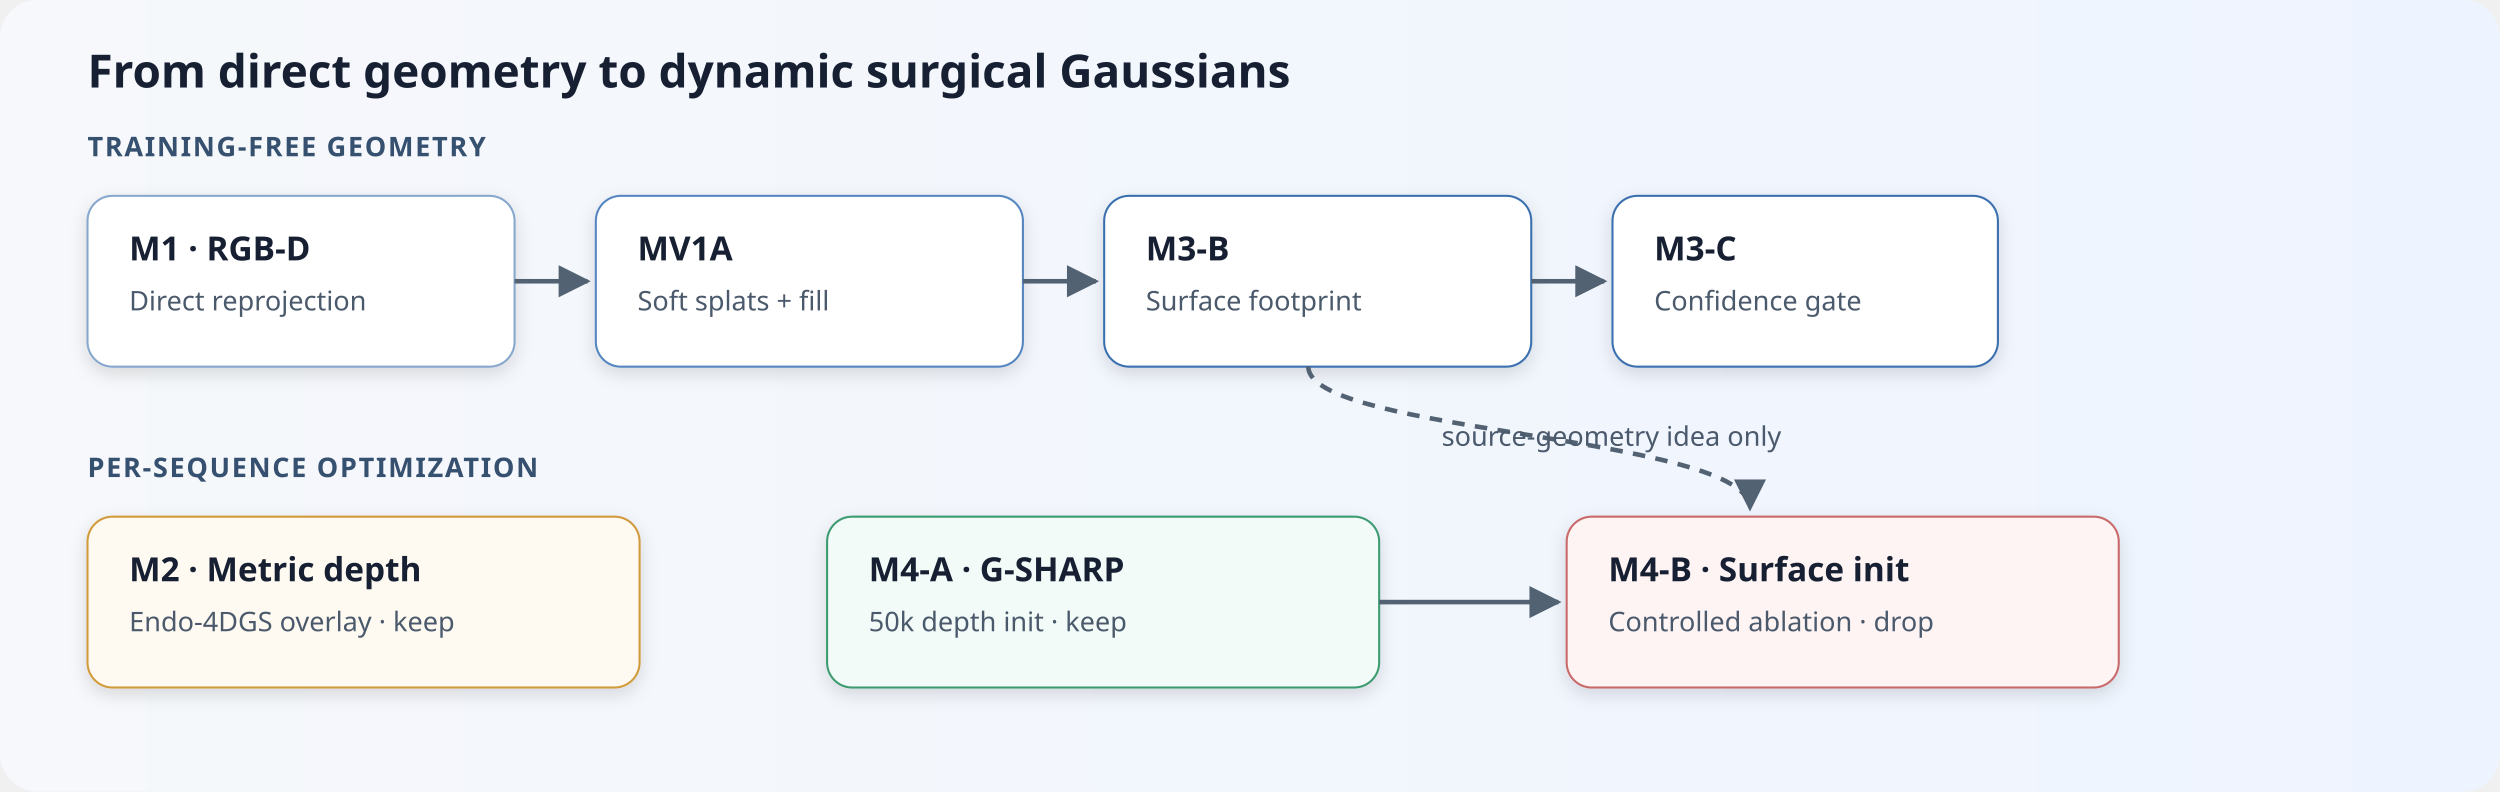
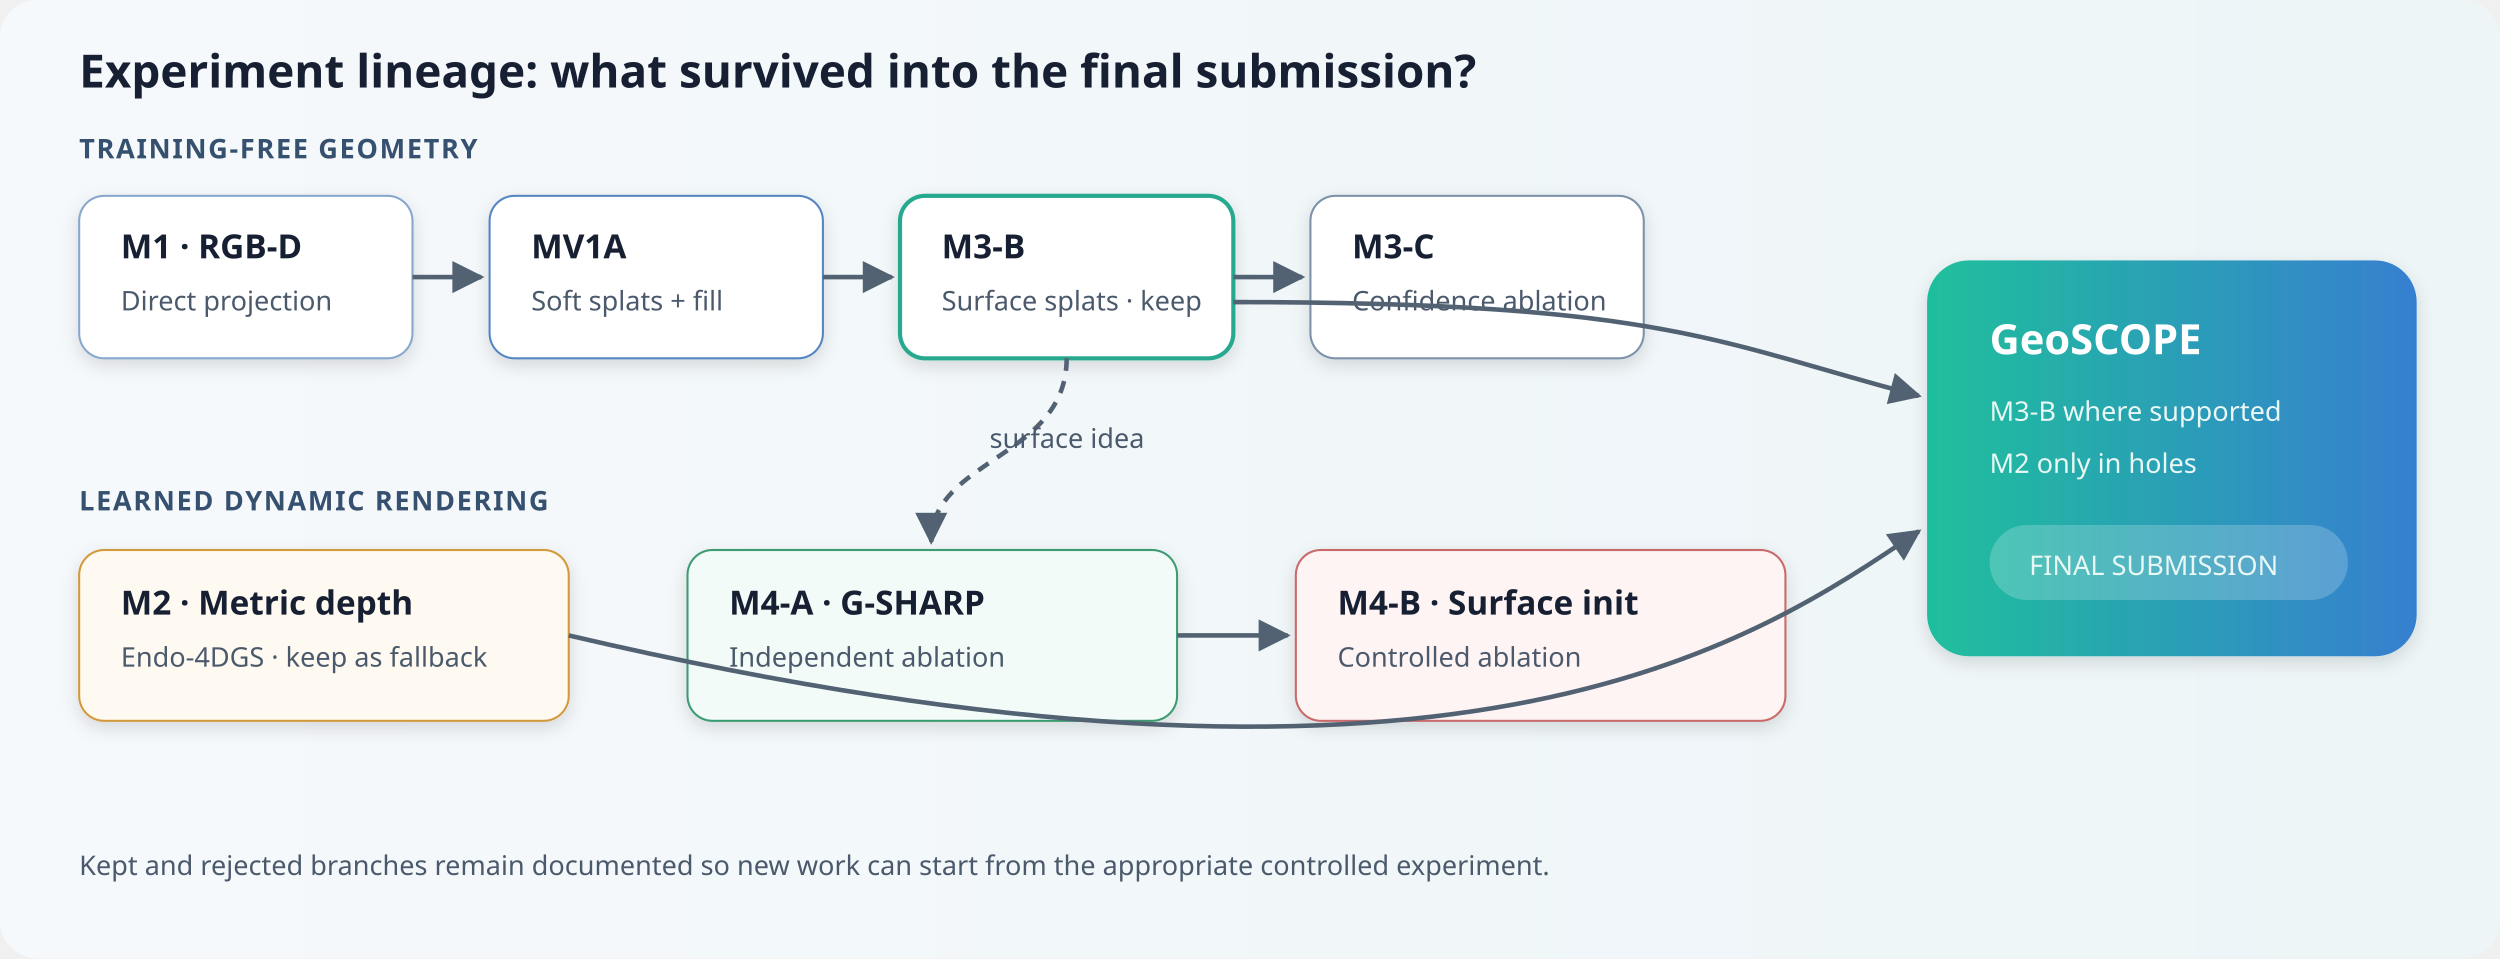
- <svg xmlns="http://www.w3.org/2000/svg" width="1200" height="380" viewBox="0 0 1200 380" role="img" aria-labelledby="title desc">
+ <svg xmlns="http://www.w3.org/2000/svg" width="1200" height="460" viewBox="0 0 1200 460" role="img" aria-labelledby="title desc">
  <defs>
    <linearGradient id="bg" x1="0" x2="1">
-       <stop offset="0" stop-color="#f6f8fb" />
-       <stop offset="1" stop-color="#eef4ff" />
+       <stop offset="0" stop-color="#f6f9fc" />
+       <stop offset="1" stop-color="#edf5f7" />
+     </linearGradient>
+     <linearGradient id="final" x1="0" x2="1">
+       <stop offset="0" stop-color="#1fbf9c" />
+       <stop offset="1" stop-color="#367fd0" />
    </linearGradient>
    <filter id="shadow" x="-20%" y="-20%" width="140%" height="140%">
      <feDropShadow dx="0" dy="3" stdDeviation="4" flood-opacity="0.13" />
    </filter>
-     <marker id="arrow" viewBox="0 0 10 10" refX="9" refY="5" markerWidth="7" markerHeight="7" orient="auto-start-reverse">
-       <path d="M 0 0 L 10 5 L 0 10 z" fill="#526273" />
+     <marker id="arrow" viewBox="0 0 10 10" refX="9" refY="5" markerWidth="7" markerHeight="7" orient="auto">
+       <path d="M0 0 L10 5 L0 10 z" fill="#526273" />
    </marker>
    <style>
-       .title { font: 700 22px system-ui, sans-serif; fill: #172033; }
+       .title { font: 750 22px system-ui, sans-serif; fill: #172033; }
      .label { font: 700 16px system-ui, sans-serif; fill: #172033; }
+       .white { font: 750 20px system-ui, sans-serif; fill: #fff; }
      .small { font: 13px system-ui, sans-serif; fill: #4a596b; }
+       .smallw { font: 13px system-ui, sans-serif; fill: #e9f8f5; }
      .branch { font: 700 13px system-ui, sans-serif; fill: #36506f; letter-spacing: .8px; }
      .edge { stroke: #526273; stroke-width: 2.2; fill: none; marker-end: url(#arrow); }
-       .dashed { stroke-dasharray: 6 5; }
+       .dash { stroke-dasharray: 6 5; }
    </style>
  </defs>
-   <rect width="1200" height="380" rx="18" fill="url(#bg)" />
-   <text x="42" y="42" class="title">From direct geometry to dynamic surgical Gaussians</text>
-   <text x="42" y="75" class="branch">TRAINING-FREE GEOMETRY</text>
+   <rect width="1200" height="460" rx="18" fill="url(#bg)" />
+   <text x="38" y="42" class="title">Experiment lineage: what survived into the final submission?</text>
+   <text x="38" y="76" class="branch">TRAINING-FREE GEOMETRY</text>
  <g filter="url(#shadow)">
-     <rect x="42" y="94" width="205" height="82" rx="12" fill="#ffffff" stroke="#87a7cc" />
-     <rect x="286" y="94" width="205" height="82" rx="12" fill="#ffffff" stroke="#5586c0" />
-     <rect x="530" y="94" width="205" height="82" rx="12" fill="#ffffff" stroke="#3a70ae" />
-     <rect x="774" y="94" width="185" height="82" rx="12" fill="#ffffff" stroke="#3a70ae" />
+     <rect x="38" y="94" width="160" height="78" rx="12" fill="#fff" stroke="#87a7cc" />
+     <rect x="235" y="94" width="160" height="78" rx="12" fill="#fff" stroke="#5586c0" />
+     <rect x="432" y="94" width="160" height="78" rx="12" fill="#fff" stroke="#27a98e" stroke-width="2" />
+     <rect x="629" y="94" width="160" height="78" rx="12" fill="#fff" stroke="#7c91aa" />
  </g>
-   <text x="62" y="125" class="label">M1 · RGB-D</text>
-   <text x="62" y="149" class="small">Direct reprojection</text>
-   <text x="306" y="125" class="label">MV1A</text>
-   <text x="306" y="149" class="small">Soft splats + fill</text>
-   <text x="550" y="125" class="label">M3-B</text>
-   <text x="550" y="149" class="small">Surface footprint</text>
-   <text x="794" y="125" class="label">M3-C</text>
-   <text x="794" y="149" class="small">Confidence gate</text>
-   <path d="M247 135 H282" class="edge" />
-   <path d="M491 135 H526" class="edge" />
-   <path d="M735 135 H770" class="edge" />
-   <text x="42" y="229" class="branch">PER-SEQUENCE OPTIMIZATION</text>
+   <text x="58" y="124" class="label">M1 · RGB-D</text>
+   <text x="58" y="149" class="small">Direct projection</text>
+   <text x="255" y="124" class="label">MV1A</text>
+   <text x="255" y="149" class="small">Soft splats + fill</text>
+   <text x="452" y="124" class="label">M3-B</text>
+   <text x="452" y="149" class="small">Surface splats · keep</text>
+   <text x="649" y="124" class="label">M3-C</text>
+   <text x="649" y="149" class="small">Confidence ablation</text>
+   <path d="M198 133 H231" class="edge" />
+   <path d="M395 133 H428" class="edge" />
+   <path d="M592 133 H625" class="edge" />
+   <text x="38" y="245" class="branch">LEARNED DYNAMIC RENDERING</text>
  <g filter="url(#shadow)">
-     <rect x="42" y="248" width="265" height="82" rx="12" fill="#fffaf1" stroke="#d19a3c" />
-     <rect x="397" y="248" width="265" height="82" rx="12" fill="#f2fbf7" stroke="#3e9b72" />
-     <rect x="752" y="248" width="265" height="82" rx="12" fill="#fff4f4" stroke="#c86a6a" />
+     <rect x="38" y="264" width="235" height="82" rx="12" fill="#fffaf1" stroke="#d19a3c" />
+     <rect x="330" y="264" width="235" height="82" rx="12" fill="#f2fbf7" stroke="#3e9b72" />
+     <rect x="622" y="264" width="235" height="82" rx="12" fill="#fff4f4" stroke="#c86a6a" />
  </g>
-   <text x="62" y="279" class="label">M2 · Metric depth</text>
-   <text x="62" y="303" class="small">Endo-4DGS overlay · keep</text>
-   <text x="417" y="279" class="label">M4-A · G-SHARP</text>
-   <text x="417" y="303" class="small">50k depth init · keep</text>
-   <text x="772" y="279" class="label">M4-B · Surface init</text>
-   <text x="772" y="303" class="small">Controlled ablation · drop</text>
-   <path d="M662 289 H748" class="edge" />
-   <path d="M628 176 C628 208 840 209 840 244" class="edge dashed" />
-   <text x="692" y="214" class="small">source-geometry idea only</text>
+   <text x="58" y="295" class="label">M2 · Metric depth</text>
+   <text x="58" y="320" class="small">Endo-4DGS · keep as fallback</text>
+   <text x="350" y="295" class="label">M4-A · G-SHARP</text>
+   <text x="350" y="320" class="small">Independent ablation</text>
+   <text x="642" y="295" class="label">M4-B · Surface init</text>
+   <text x="642" y="320" class="small">Controlled ablation</text>
+   <path d="M565 305 H618" class="edge" />
+   <g filter="url(#shadow)">
+     <rect x="925" y="125" width="235" height="190" rx="20" fill="url(#final)" />
+   </g>
+   <text x="955" y="170" class="white">GeoSCOPE</text>
+   <text x="955" y="202" class="smallw">M3-B where supported</text>
+   <text x="955" y="227" class="smallw">M2 only in holes</text>
+   <rect x="955" y="252" width="172" height="36" rx="18" fill="#fff" opacity="0.2" />
+   <text x="974" y="276" class="smallw">FINAL SUBMISSION</text>
+   <path d="M592 145 C800 145 825 165 921 190" class="edge" />
+   <path d="M273 305 C700 405 840 310 921 255" class="edge" />
+   <path d="M512 172 C512 220 447 220 447 260" class="edge dash" />
+   <text x="475" y="215" class="small">surface idea</text>
+   <text x="38" y="420" class="small">Kept and rejected branches remain documented so new work can start from the appropriate controlled experiment.</text>
</svg>
